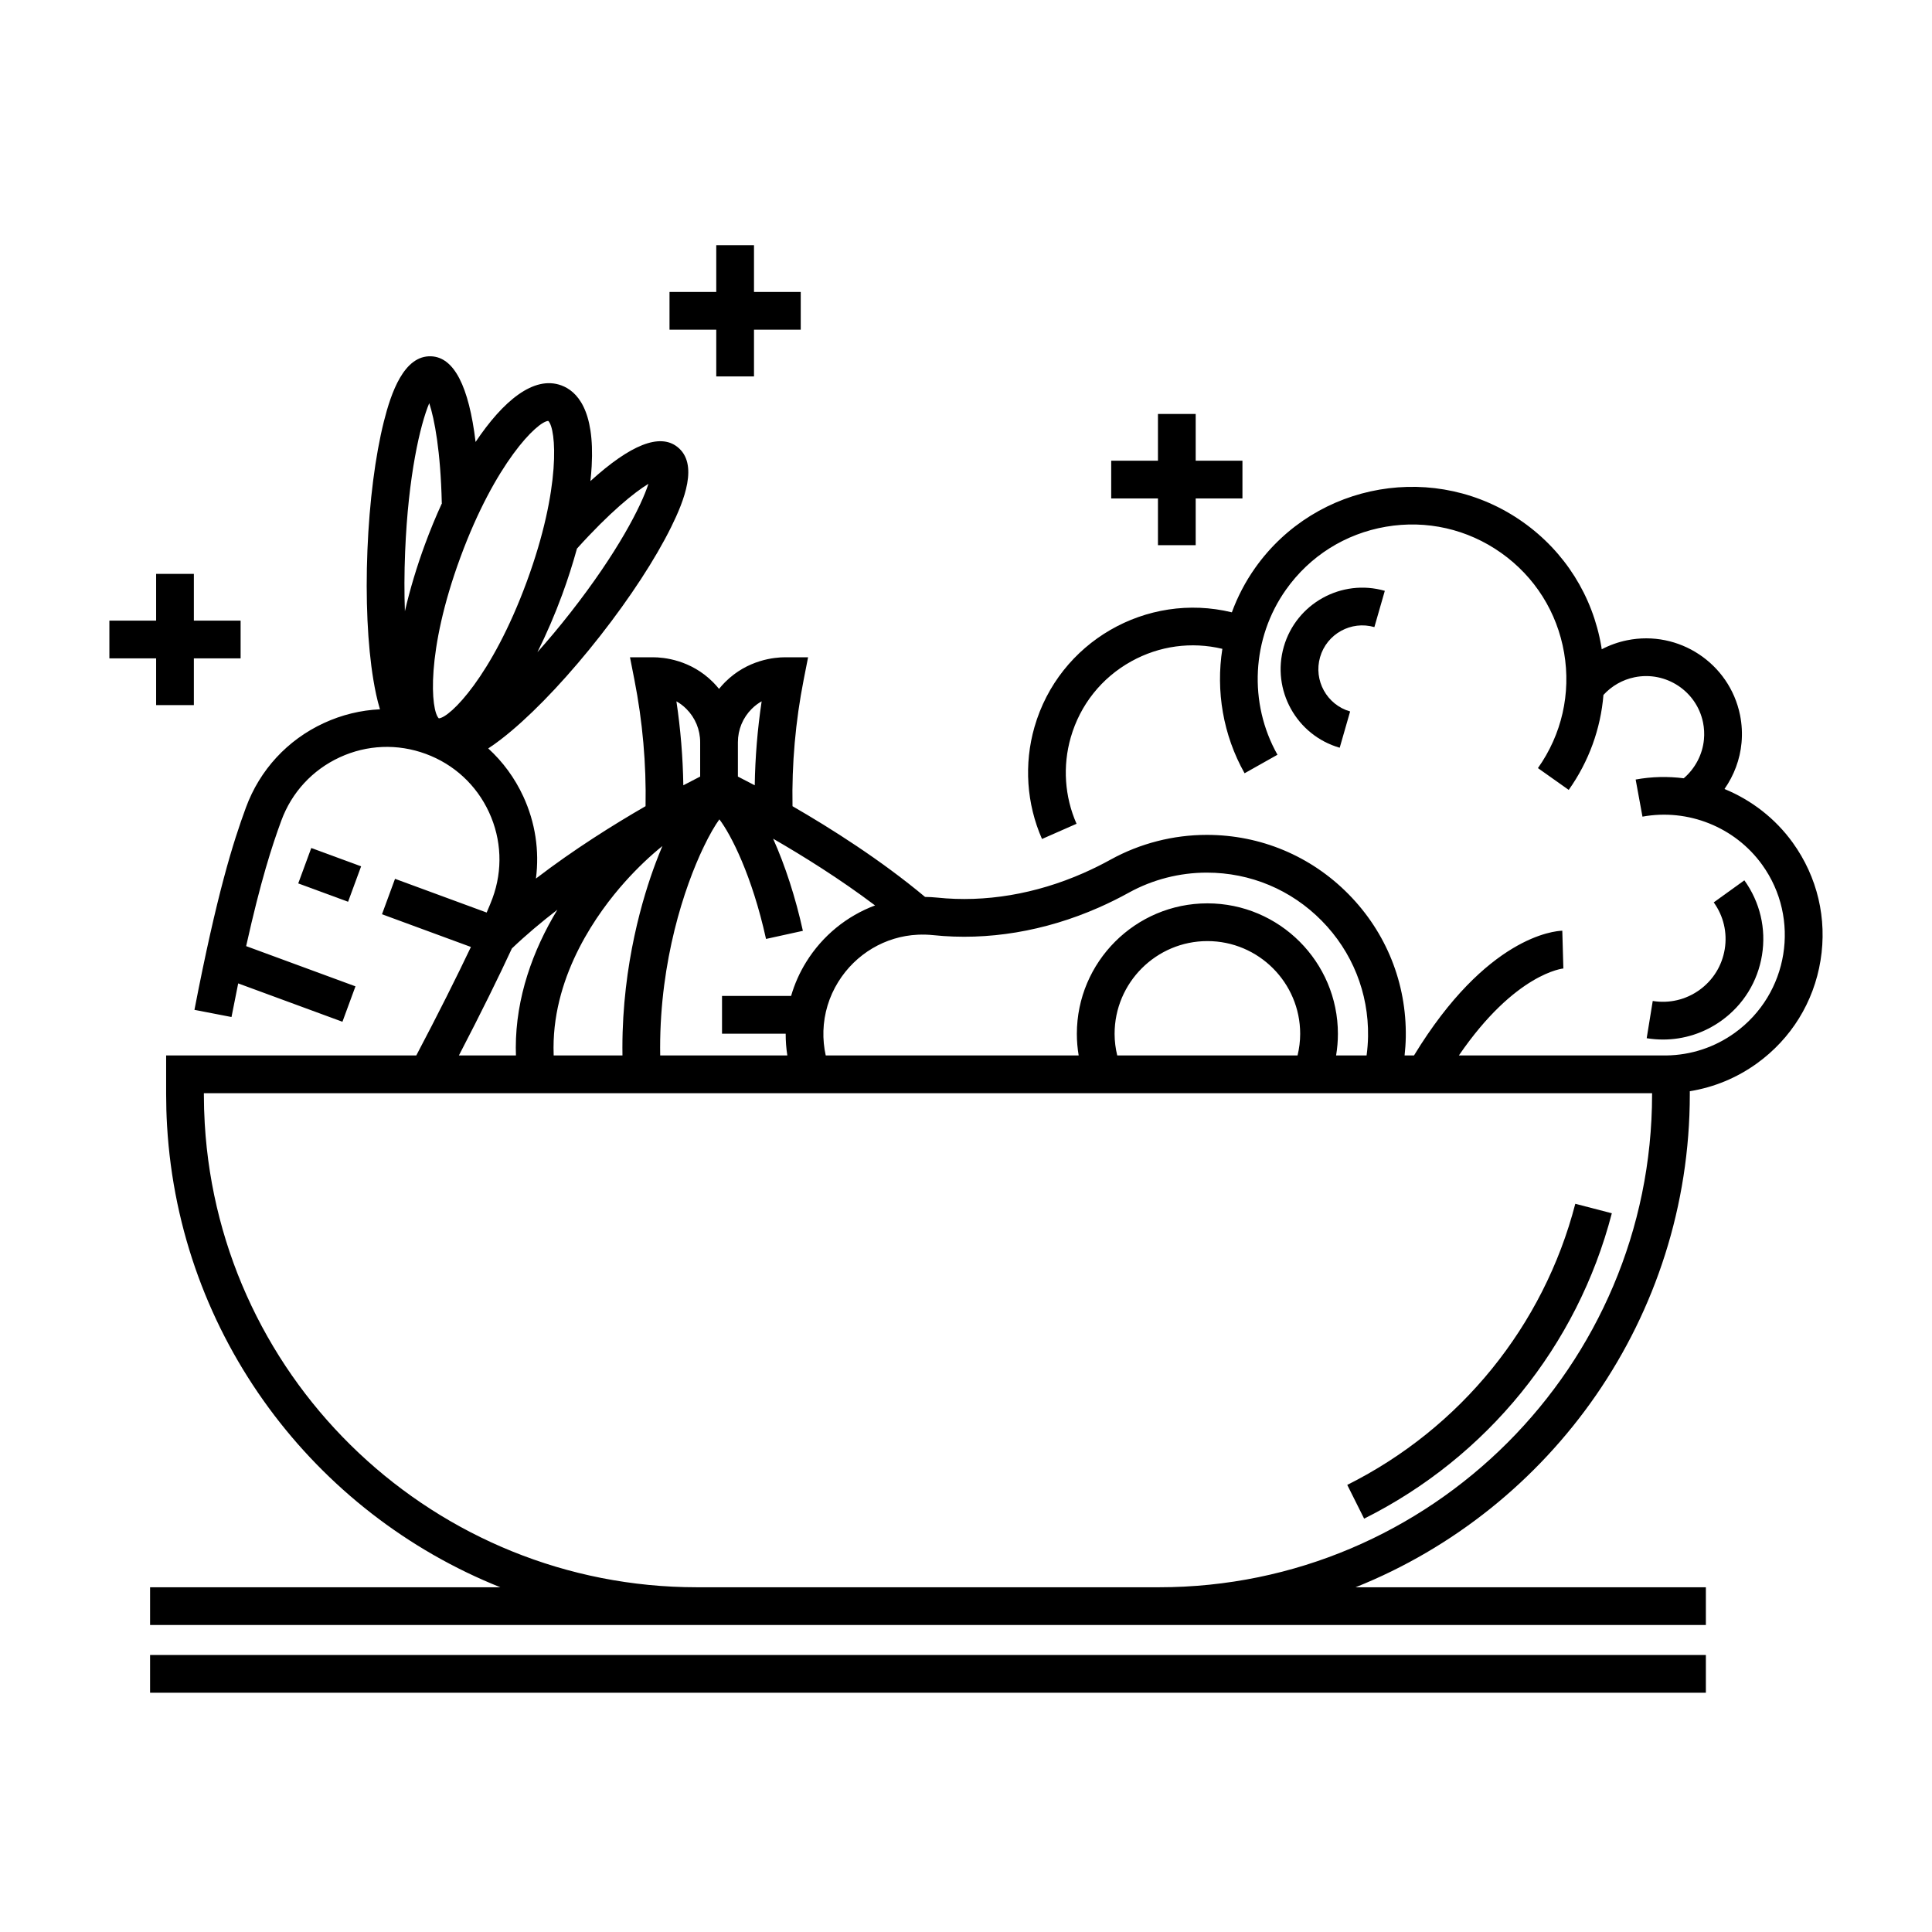
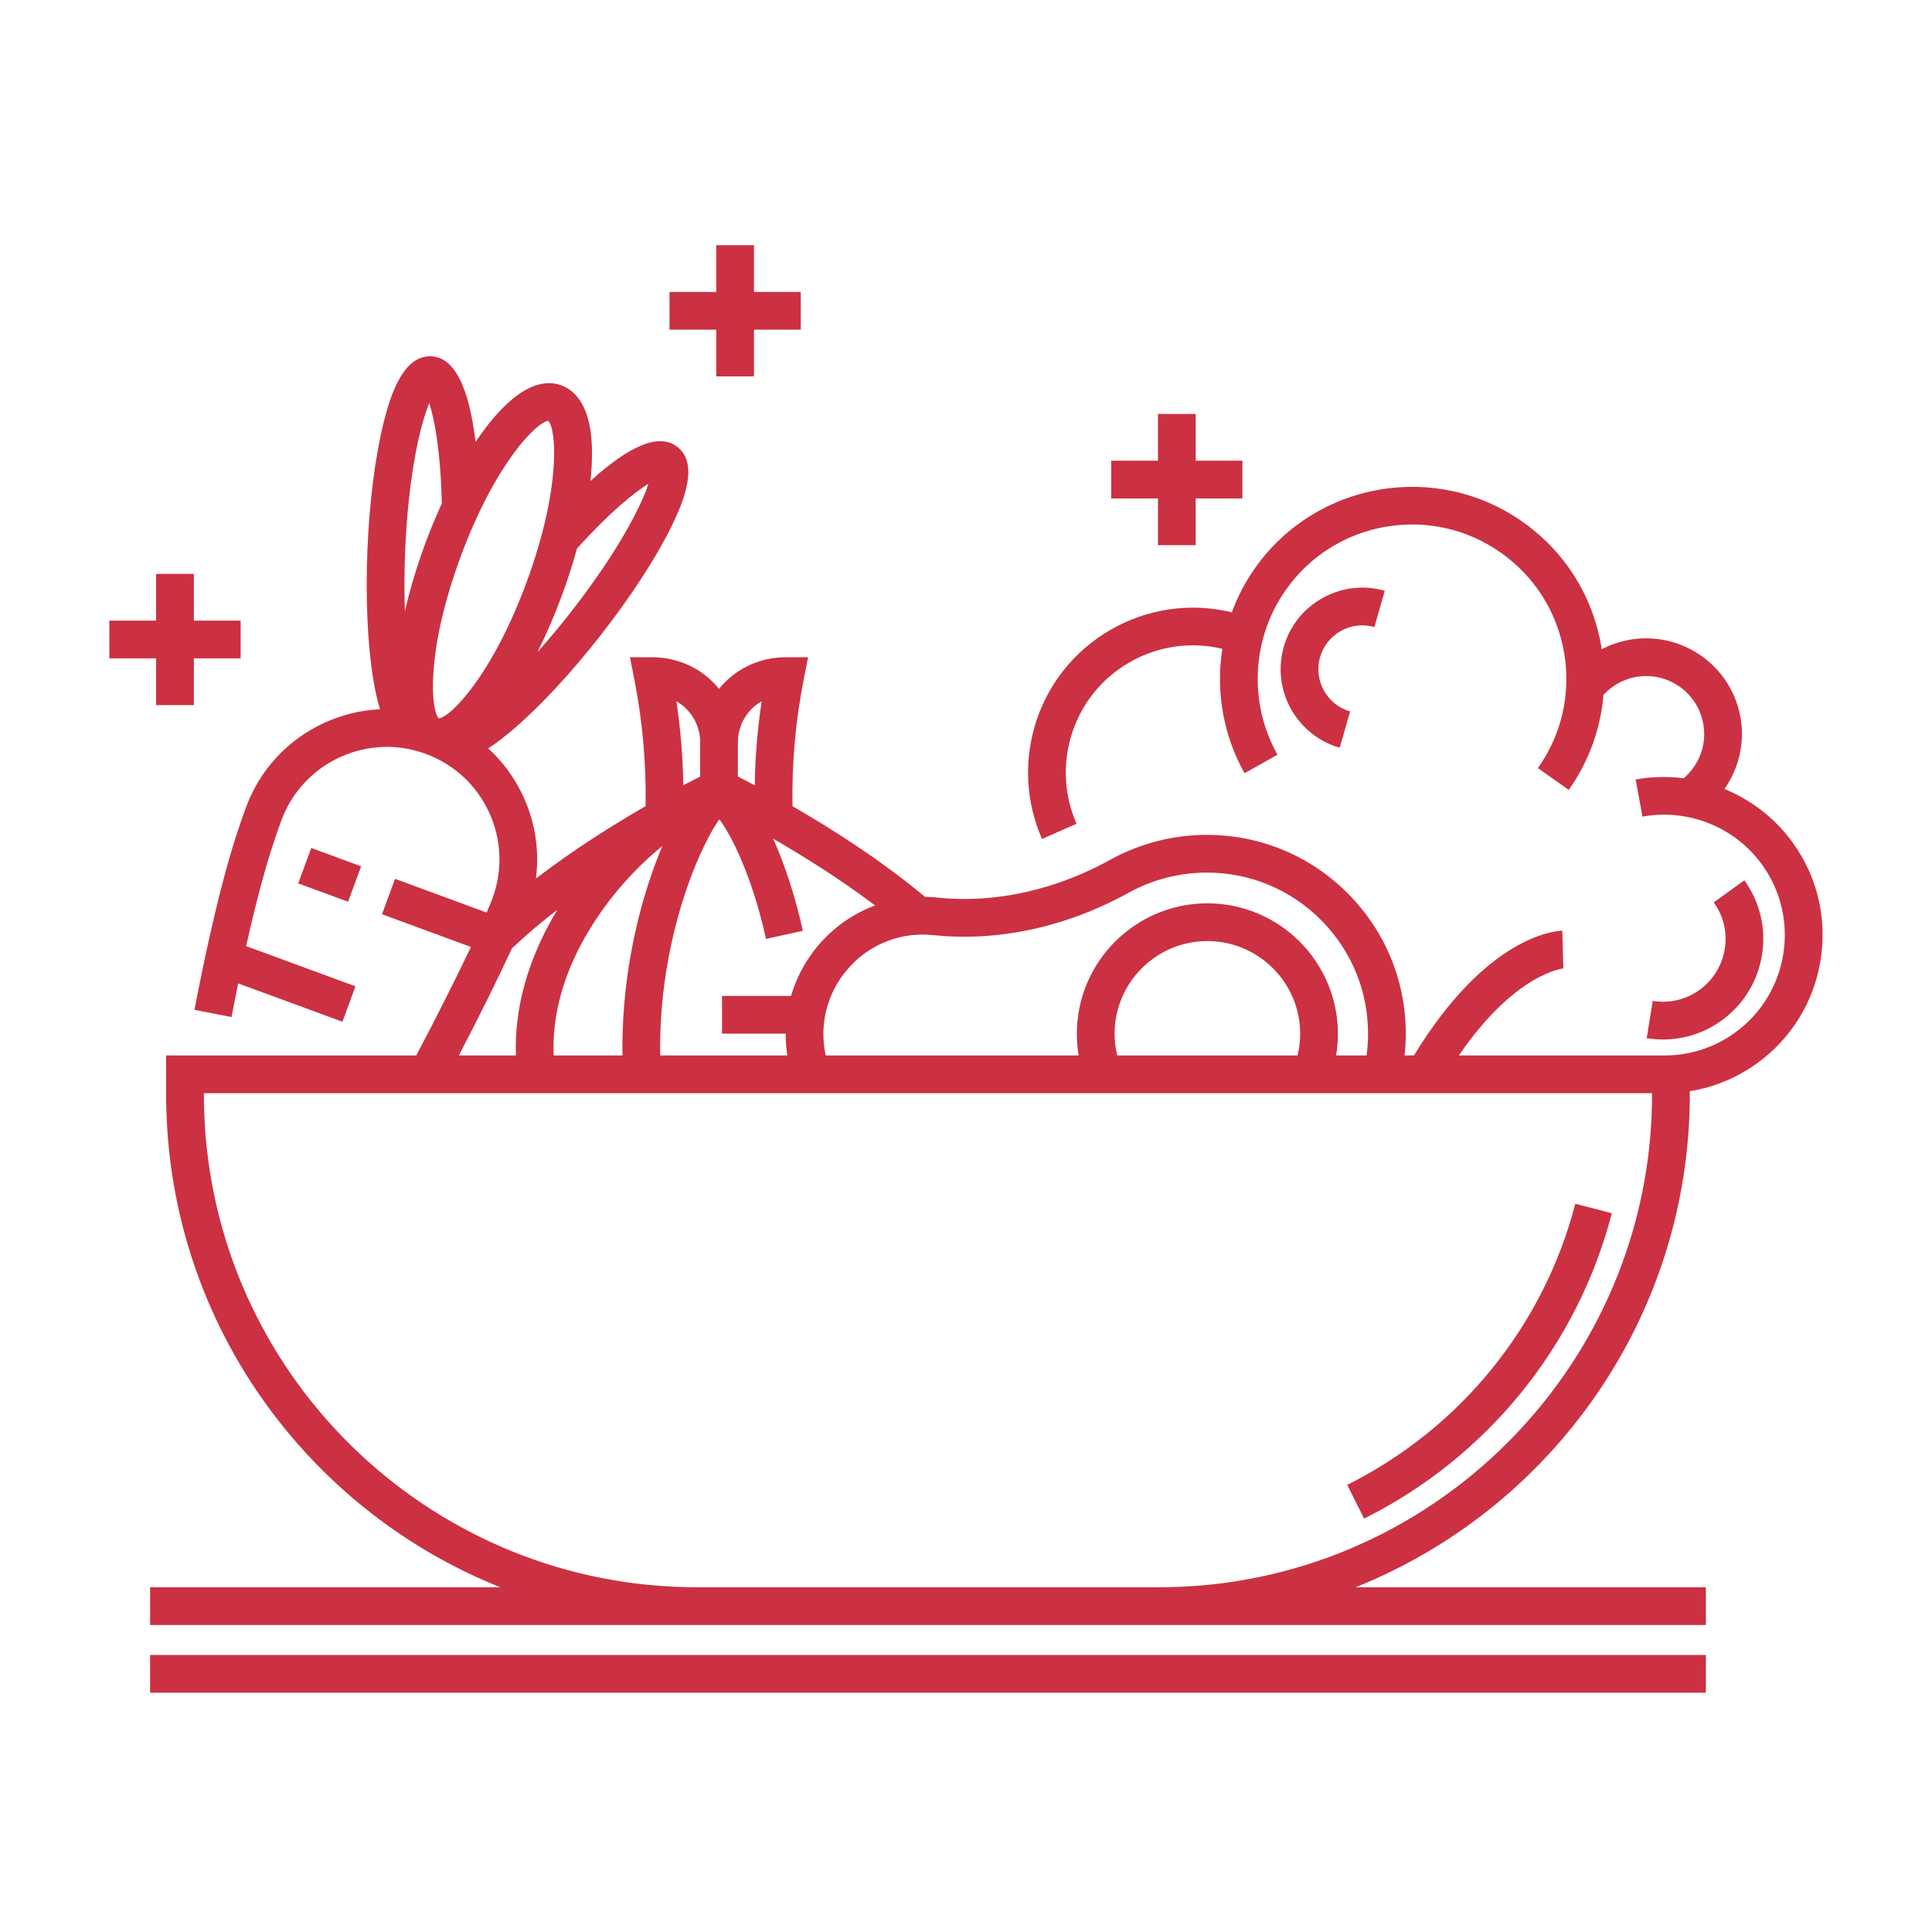
- <svg xmlns="http://www.w3.org/2000/svg" enable-background="new 0 0 512 512" height="512px" id="Eat_x5F_healthy" version="1.1" viewBox="0 0 512 512" width="512px" xml:space="preserve">
-   <g>
-     <g>
-       <path d="M427.15,321.527l-9.68-2.512c-8.391,32.34-30.418,59.493-60.435,74.498l4.472,8.945    C394.109,386.162,418.035,356.663,427.15,321.527z" />
-       <rect height="10" width="412.301" x="39.773" y="438.592" />
-       <path d="M61.349,269.521c0.61-3.155,1.201-6.113,1.775-8.91l27.626,10.164l3.453-9.385l-28.971-10.659    c3.848-17.277,6.834-26.508,9.324-33.269c2.747-7.471,8.241-13.425,15.471-16.765s15.326-3.664,22.801-0.912    c7.474,2.747,13.429,8.241,16.769,15.471c3.339,7.229,3.665,15.326,0.918,22.797c-0.354,0.961-0.875,2.236-1.543,3.781    l-24.287-8.936l-3.453,9.385l23.566,8.671c-3.68,7.752-8.733,17.861-14.478,28.753H44.028v10.276c0,2.789,0.083,5.611,0.247,8.387    c3.286,55.857,39.079,102.594,88.316,122.271H39.773v10h144.914H307.16h144.914v-10h-92.832    c51.851-20.741,88.576-71.488,88.576-130.658v-0.803c6.387-1.023,12.441-3.518,17.771-7.359    c9.082-6.547,15.072-16.236,16.869-27.285c1.799-11.052-0.816-22.14-7.361-31.219c-4.643-6.444-10.971-11.298-18.09-14.226    c2.516-3.598,4.116-7.826,4.517-12.239c0.226-2.44,0.093-4.913-0.397-7.36c-2.788-13.709-16.211-22.601-29.925-19.816    c-2.371,0.482-4.632,1.291-6.729,2.389c-0.038-0.242-0.064-0.484-0.105-0.727c-2.291-13.404-9.663-25.115-20.761-32.974    c-22.909-16.224-54.745-10.785-70.97,12.124c-2.607,3.682-4.666,7.651-6.183,11.786c-22.618-5.498-45.822,7.82-52.305,30.39    c-2.821,9.81-2.113,20.349,1.993,29.675l9.152-4.029c-3.166-7.189-3.711-15.316-1.535-22.883    c2.485-8.651,8.19-15.817,16.064-20.177c7.416-4.104,15.919-5.256,24.115-3.302c-1.756,11.153,0.173,22.821,5.89,32.974    l8.714-4.906c-7.729-13.727-6.844-30.898,2.256-43.748c6.314-8.917,15.725-14.842,26.496-16.682    c10.77-1.84,21.614,0.624,30.532,6.94c8.917,6.315,14.843,15.725,16.683,26.496c1.84,10.771-0.625,21.615-6.94,30.532l8.161,5.779    c5.342-7.542,8.463-16.192,9.199-25.167c2.184-2.388,5.053-4.037,8.264-4.69c8.313-1.685,16.444,3.701,18.131,11.996    c0.298,1.484,0.379,2.984,0.242,4.467c-0.361,3.987-2.332,7.725-5.359,10.313c-4.188-0.528-8.48-0.451-12.742,0.332l1.806,9.836    c12.091-2.222,24.538,2.781,31.714,12.743c10.285,14.269,7.037,34.252-7.242,44.546c-5.333,3.843-11.617,5.914-18.178,5.997    h-54.949c15.001-21.899,27.654-23.056,27.793-23.065l-0.102,0.004l-0.283-9.996c-2.039,0.058-20.069,1.501-39.301,33.057h-2.493    c0.177-1.618,0.292-3.249,0.318-4.89c0.22-14.246-5.161-27.68-15.151-37.826c-9.993-10.149-23.338-15.738-37.578-15.738    c-8.902,0-17.713,2.263-25.484,6.548c-2.287,1.267-4.703,2.464-7.177,3.556c-12.704,5.6-26.124,7.855-38.81,6.517    c-1.05-0.11-2.121-0.162-3.2-0.179c-11.666-9.75-24.873-18.125-35.125-24.041c-0.207-11.178,0.781-22.445,2.956-33.505    l1.173-5.965h-6.079c-2.805,0-9.972,0.643-15.925,6.596c-0.568,0.569-1.097,1.166-1.596,1.782    c-0.499-0.616-1.028-1.213-1.596-1.782c-5.954-5.954-13.12-6.596-15.925-6.596h-6.079l1.172,5.964    c2.175,11.061,3.162,22.327,2.956,33.5c-8.509,4.908-19.052,11.506-29.053,19.179c0.958-7.362-0.161-14.86-3.351-21.765    c-2.262-4.896-5.424-9.192-9.291-12.72c2.214-1.435,4.339-3.118,6.206-4.693c7.187-6.067,15.523-14.998,23.473-25.147    c7.949-10.146,14.622-20.377,18.79-28.808c3.449-6.977,7.373-16.773,1.642-21.268c-4.668-3.657-12.391-0.604-23.03,9.068    c0.147-1.354,0.262-2.677,0.334-3.955c0.839-14.938-3.91-19.886-8.042-21.406c-7.307-2.688-15.471,4.152-22.723,14.995    c-1.785-14.83-5.724-22.456-11.77-22.702c-7.224-0.291-10.635,9.711-12.53,17.26c-2.291,9.122-3.84,21.237-4.363,34.115    c-0.524,12.882,0.035,25.087,1.576,34.365c0.411,2.476,0.955,5.217,1.747,7.807c-5.075,0.235-10.108,1.45-14.86,3.645    c-9.656,4.46-16.994,12.413-20.662,22.389c-3.408,9.253-7.694,22.86-13.642,53.614L61.349,269.521z M135.655,251.35    c3.734-3.563,7.827-7.003,12.058-10.26c-6.521,10.758-11.022,23.285-11.022,36.57c0,0.684,0.025,1.365,0.039,2.048h-15.118    C127.463,268.466,132.326,258.557,135.655,251.35z M209.648,263.936h-18.305v10h16.871c-0.004,1.946,0.137,3.874,0.438,5.772    h-33.693c-0.007-0.683-0.018-1.364-0.018-2.048c0-23.114,6.359-42.402,11.505-53.146v1.44h0.01l-0.001-1.458    c1.585-3.308,3.057-5.815,4.189-7.359c3.063,4.017,8.67,14.923,12.36,31.692l9.767-2.148c-1.939-8.815-4.701-17.331-7.886-24.416    c7.942,4.581,17.732,10.682,27.013,17.683c-7.458,2.783-13.921,8.007-18.253,15.003    C211.899,257.759,210.564,260.787,209.648,263.936z M146.73,279.708c-0.016-0.683-0.039-1.363-0.039-2.048    c0-19.793,11.818-35.992,18.863-43.886c3.433-3.847,6.832-7.016,9.984-9.567c-0.634,1.505-1.23,3.01-1.782,4.476    c-3.292,8.744-8.814,26.734-8.814,48.977c0,0.684,0.011,1.365,0.018,2.048H146.73z M437.818,289.984    c0,72.046-58.613,130.658-130.658,130.658H184.687c-69.085,0-126.376-53.966-130.429-122.859    c-0.152-2.581-0.229-5.205-0.229-7.799v-0.276h383.79V289.984z M295.379,273.983c0-13.557,11.033-24.585,24.596-24.585    c13.557,0,24.586,11.029,24.586,24.585c0,1.947-0.251,3.858-0.697,5.725h-47.785C295.63,277.846,295.379,275.935,295.379,273.983z     M291.193,240.508c2.75-1.214,5.438-2.546,7.978-3.954c6.289-3.467,13.429-5.3,20.647-5.3c11.539,0,22.354,4.53,30.453,12.754    c8.096,8.222,12.456,19.109,12.277,30.652c-0.027,1.698-0.165,3.385-0.389,5.048h-8.08c0.313-1.882,0.48-3.792,0.48-5.725    c0-19.07-15.516-34.585-34.586-34.585c-19.076,0-34.596,15.515-34.596,34.585c0,1.935,0.167,3.845,0.481,5.725h-67.029    c-0.471-2.116-0.681-4.292-0.615-6.502c0.136-4.581,1.492-9.067,3.926-12.983c4.599-7.428,12.474-12.106,21.065-12.514    c1.389-0.066,2.765-0.028,4.091,0.112C261.719,249.338,276.895,246.811,291.193,240.508z M199.218,187.853    c0.844-0.844,1.739-1.495,2.627-1.997c-1.104,7.384-1.713,14.829-1.832,22.257c-1.779-0.942-3.283-1.717-4.462-2.314v-9.092    C195.551,193.362,196.853,190.218,199.218,187.853z M179.256,185.856c0.888,0.502,1.783,1.153,2.627,1.997    c2.365,2.365,3.667,5.509,3.667,8.854v9.091c-1.179,0.596-2.688,1.374-4.462,2.313C180.97,200.684,180.361,193.24,179.256,185.856    z M171.836,128.219c-1.868,5.882-8.187,18.215-20.645,34.118c-3.06,3.906-5.997,7.396-8.768,10.494    c2.425-4.853,4.638-10.01,6.542-15.185c1.521-4.131,2.826-8.24,3.934-12.257C161.658,135.672,168.161,130.453,171.836,128.219z     M145.295,111.546c2.119,2.02,3.503,17.597-5.713,42.646c-9.218,25.051-20.369,36.016-23.291,36.18    c-2.119-2.02-3.504-17.597,5.713-42.647C131.222,122.674,142.373,111.71,145.295,111.546z M107.364,146.209    c0.819-20.184,4.002-33.671,6.391-39.361c1.39,4.2,3.015,12.729,3.324,26.47l0.055-0.001c-1.639,3.573-3.155,7.26-4.515,10.955    c-2.134,5.8-3.96,11.837-5.317,17.71C107.133,157.28,107.127,152.017,107.364,146.209z" />
-       <rect height="10" transform="matrix(-0.9385 -0.3453 0.3453 -0.9385 89.3033 479.6154)" width="14.076" x="80.33" y="226.854" />
-       <path d="M450.381,262.348c-3.604,2.595-8.002,3.63-12.387,2.919l-1.604,9.87c1.446,0.235,2.894,0.352,4.33,0.352    c5.538,0,10.923-1.727,15.505-5.025c5.771-4.156,9.578-10.312,10.721-17.332c1.141-7.02-0.52-14.064-4.675-19.835l-8.115,5.844    c2.596,3.604,3.632,8.003,2.919,12.386C456.361,255.909,453.984,259.752,450.381,262.348z" />
-       <path d="M364.225,166.188l2.764-9.611c-11.462-3.293-23.472,3.35-26.768,14.813c-3.295,11.464,3.351,23.471,14.814,26.767    l2.762-9.611c-6.164-1.772-9.736-8.229-7.965-14.393C351.604,167.989,358.061,164.416,364.225,166.188z" />
-       <polygon points="189.816,99.758 199.816,99.758 199.816,87.37 212.205,87.37 212.205,77.37 199.816,77.37 199.816,64.981     189.816,64.981 189.816,77.37 177.428,77.37 177.428,87.37 189.816,87.37   " />
-       <polygon points="306.871,144.48 316.871,144.48 316.871,132.092 329.26,132.092 329.26,122.092 316.871,122.092 316.871,109.703     306.871,109.703 306.871,122.092 294.482,122.092 294.482,132.092 306.871,132.092   " />
-       <polygon points="41.376,186.861 51.376,186.861 51.376,174.473 63.765,174.473 63.765,164.473 51.376,164.473 51.376,152.084     41.376,152.084 41.376,164.473 28.987,164.473 28.987,174.473 41.376,174.473   " />
-     </g>
-   </g>
+ <svg xmlns="http://www.w3.org/2000/svg" width="64" height="64" viewBox="0 0 64 64" fill="none">
+   <path d="M53.394 40.19L52.184 39.876C51.135 43.919 48.381 47.313 44.629 49.188L45.188 50.306C49.264 48.269 52.254 44.582 53.394 40.19Z" fill="#CB3142" />
+   <path d="M56.509 54.823H4.972V56.073H56.509V54.823Z" fill="#CB3142" />
+   <path d="M7.669 33.69C7.745 33.295 7.819 32.925 7.89 32.576L11.344 33.846L11.775 32.673L8.154 31.341C8.635 29.181 9.008 28.027 9.319 27.182C9.663 26.248 10.35 25.504 11.253 25.087C12.157 24.669 13.169 24.628 14.103 24.973C15.038 25.316 15.782 26.003 16.2 26.906C16.617 27.81 16.658 28.822 16.314 29.756C16.27 29.876 16.205 30.035 16.121 30.229L13.086 29.112L12.654 30.285L15.6 31.369C15.14 32.338 14.508 33.601 13.79 34.963H5.503V36.247C5.503 36.596 5.514 36.949 5.534 37.296C5.945 44.278 10.419 50.12 16.574 52.58H4.972V53.83H23.086H38.395H56.509V52.58H44.905C51.387 49.987 55.977 43.644 55.977 36.247V36.147C56.776 36.019 57.532 35.707 58.199 35.227C59.334 34.409 60.083 33.197 60.307 31.816C60.532 30.435 60.205 29.049 59.387 27.914C58.807 27.108 58.016 26.502 57.126 26.136C57.44 25.686 57.64 25.157 57.69 24.606C57.719 24.301 57.702 23.992 57.641 23.686C57.292 21.972 55.614 20.861 53.9 21.209C53.604 21.269 53.321 21.37 53.059 21.508C53.054 21.477 53.051 21.447 53.046 21.417C52.76 19.741 51.838 18.277 50.451 17.295C47.587 15.267 43.608 15.947 41.58 18.81C41.254 19.271 40.996 19.767 40.807 20.284C37.979 19.596 35.079 21.261 34.269 24.082C33.916 25.309 34.004 26.626 34.518 27.792L35.662 27.288C35.266 26.39 35.198 25.374 35.47 24.428C35.78 23.346 36.494 22.451 37.478 21.906C38.405 21.393 39.468 21.249 40.492 21.493C40.273 22.887 40.514 24.346 41.228 25.615L42.318 25.001C41.352 23.285 41.462 21.139 42.6 19.533C43.389 18.418 44.565 17.678 45.912 17.448C47.258 17.218 48.613 17.526 49.728 18.315C50.843 19.105 51.584 20.281 51.814 21.627C52.044 22.974 51.735 24.329 50.946 25.444L51.966 26.166C52.634 25.223 53.024 24.142 53.116 23.02C53.389 22.722 53.748 22.515 54.149 22.434C55.188 22.223 56.205 22.896 56.415 23.933C56.453 24.119 56.463 24.306 56.446 24.492C56.401 24.99 56.154 25.457 55.776 25.781C55.252 25.715 54.716 25.724 54.183 25.822L54.409 27.052C55.92 26.774 57.476 27.399 58.373 28.645C59.659 30.428 59.253 32.926 57.468 34.213C56.801 34.693 56.016 34.952 55.196 34.963H48.327C50.202 32.225 51.784 32.081 51.801 32.08L51.788 32.08L51.753 30.831C51.498 30.838 49.244 31.018 46.84 34.963H46.529C46.551 34.76 46.565 34.556 46.568 34.351C46.596 32.571 45.923 30.891 44.675 29.623C43.425 28.355 41.757 27.656 39.977 27.656C38.865 27.656 37.763 27.939 36.792 28.474C36.506 28.633 36.204 28.782 35.895 28.919C34.307 29.619 32.629 29.901 31.043 29.733C30.912 29.72 30.778 29.713 30.643 29.711C29.185 28.492 27.534 27.445 26.253 26.706C26.227 25.309 26.35 23.9 26.622 22.518L26.769 21.772H26.009C25.658 21.772 24.763 21.853 24.018 22.597C23.947 22.668 23.881 22.742 23.819 22.82C23.757 22.742 23.69 22.668 23.619 22.597C22.875 21.852 21.979 21.772 21.629 21.772H20.869L21.015 22.518C21.287 23.9 21.411 25.309 21.385 26.705C20.321 27.319 19.003 28.143 17.753 29.103C17.873 28.182 17.733 27.245 17.334 26.382C17.052 25.77 16.656 25.233 16.173 24.792C16.45 24.613 16.715 24.402 16.949 24.205C17.847 23.447 18.889 22.331 19.883 21.062C20.877 19.794 21.711 18.515 22.232 17.461C22.663 16.589 23.153 15.364 22.437 14.803C21.853 14.345 20.888 14.727 19.558 15.936C19.577 15.767 19.591 15.601 19.6 15.442C19.705 13.574 19.111 12.956 18.595 12.766C17.681 12.43 16.661 13.285 15.754 14.64C15.531 12.787 15.039 11.833 14.283 11.803C13.38 11.766 12.954 13.016 12.717 13.96C12.43 15.1 12.237 16.615 12.171 18.224C12.106 19.835 12.176 21.36 12.368 22.52C12.42 22.829 12.488 23.172 12.587 23.496C11.952 23.525 11.323 23.677 10.729 23.951C9.522 24.509 8.605 25.503 8.147 26.75C7.721 27.907 7.185 29.608 6.441 33.452L7.669 33.69ZM16.957 31.418C17.424 30.973 17.935 30.543 18.464 30.136C17.649 31.48 17.086 33.046 17.086 34.707C17.086 34.792 17.089 34.877 17.091 34.963H15.201C15.933 33.558 16.541 32.319 16.957 31.418ZM26.206 32.991H23.918V34.241H26.027C26.026 34.485 26.044 34.726 26.081 34.963H21.87C21.869 34.877 21.868 34.792 21.868 34.707C21.868 31.818 22.662 29.407 23.306 28.064V28.244H23.307L23.307 28.061C23.505 27.648 23.689 27.334 23.83 27.142C24.213 27.644 24.914 29.007 25.375 31.103L26.596 30.834C26.354 29.733 26.009 28.668 25.611 27.782C26.603 28.355 27.827 29.118 28.987 29.993C28.055 30.341 27.247 30.994 26.706 31.868C26.487 32.219 26.32 32.598 26.206 32.991ZM18.341 34.963C18.339 34.877 18.336 34.792 18.336 34.707C18.336 32.233 19.814 30.208 20.694 29.221C21.123 28.74 21.548 28.344 21.942 28.025C21.863 28.213 21.788 28.401 21.719 28.585C21.308 29.678 20.618 31.927 20.618 34.707C20.618 34.792 20.619 34.877 20.62 34.963H18.341ZM54.727 36.247C54.727 45.253 47.401 52.58 38.395 52.58H23.086C14.45 52.58 7.289 45.834 6.782 37.222C6.763 36.9 6.754 36.572 6.754 36.247V36.213H54.727V36.247H54.727ZM36.922 34.247C36.922 32.553 38.301 31.174 39.997 31.174C41.691 31.174 43.07 32.553 43.07 34.247C43.07 34.491 43.039 34.73 42.983 34.963H37.01C36.954 34.73 36.922 34.491 36.922 34.247ZM36.399 30.063C36.743 29.911 37.079 29.745 37.396 29.569C38.182 29.135 39.075 28.906 39.977 28.906C41.42 28.906 42.771 29.472 43.784 30.5C44.796 31.528 45.341 32.889 45.318 34.332C45.315 34.544 45.298 34.755 45.27 34.963H44.26C44.299 34.728 44.32 34.489 44.32 34.247C44.32 31.863 42.38 29.924 39.997 29.924C37.612 29.924 35.672 31.863 35.672 34.247C35.672 34.489 35.693 34.728 35.732 34.963H27.354C27.295 34.698 27.268 34.426 27.277 34.15C27.294 33.578 27.463 33.017 27.767 32.527C28.342 31.599 29.327 31.014 30.401 30.963C30.574 30.955 30.746 30.959 30.912 30.977C32.715 31.167 34.612 30.851 36.399 30.063ZM24.902 23.481C25.008 23.375 25.12 23.294 25.231 23.231C25.093 24.154 25.016 25.085 25.002 26.014C24.779 25.896 24.591 25.799 24.444 25.724V24.588C24.444 24.17 24.607 23.777 24.902 23.481ZM22.407 23.231C22.518 23.294 22.63 23.375 22.735 23.481C23.031 23.777 23.194 24.17 23.194 24.588V25.724C23.046 25.799 22.858 25.896 22.636 26.013C22.621 25.085 22.545 24.154 22.407 23.231ZM21.479 16.027C21.246 16.762 20.456 18.304 18.899 20.291C18.516 20.78 18.149 21.216 17.803 21.603C18.106 20.997 18.383 20.352 18.621 19.705C18.811 19.189 18.974 18.675 19.112 18.173C20.207 16.958 21.02 16.306 21.479 16.027ZM18.162 13.943C18.427 14.195 18.6 16.142 17.448 19.273C16.295 22.405 14.902 23.775 14.536 23.796C14.271 23.543 14.098 21.596 15.25 18.465C16.403 15.334 17.797 13.963 18.162 13.943ZM13.42 18.276C13.523 15.752 13.921 14.067 14.219 13.355C14.393 13.88 14.596 14.947 14.635 16.664L14.642 16.664C14.437 17.111 14.247 17.572 14.077 18.033C13.811 18.758 13.582 19.513 13.413 20.247C13.392 19.659 13.391 19.002 13.42 18.276Z" fill="#CB3142" />
+   <path d="M9.879 29.264L11.531 29.871L11.962 28.698L10.311 28.09L9.879 29.264Z" fill="#CB3142" />
+   <path d="M56.298 32.792C55.847 33.117 55.297 33.246 54.749 33.157L54.549 34.391C54.73 34.42 54.91 34.435 55.09 34.435C55.782 34.435 56.455 34.219 57.028 33.807C57.749 33.288 58.225 32.518 58.368 31.64C58.511 30.763 58.303 29.883 57.784 29.161L56.77 29.892C57.094 30.342 57.224 30.892 57.134 31.44C57.045 31.988 56.748 32.468 56.298 32.792Z" fill="#CB3142" />
+   <path d="M45.528 20.773L45.873 19.571C44.441 19.16 42.94 19.99 42.528 21.423C42.116 22.856 42.946 24.357 44.379 24.769L44.724 23.567C43.954 23.346 43.508 22.539 43.729 21.768C43.95 20.998 44.758 20.551 45.528 20.773Z" fill="#CB3142" />
+   <path d="M23.727 12.469H24.977V10.921H26.526V9.671H24.977V8.122H23.727V9.671H22.178V10.921H23.727V12.469Z" fill="#CB3142" />
+   <path d="M38.359 18.06H39.609V16.512H41.157V15.261H39.609V13.713H38.359V15.261H36.81V16.512H38.359V18.06Z" fill="#CB3142" />
+   <path d="M5.172 23.358H6.422V21.809H7.971V20.559H6.422V19.011H5.172V20.559H3.623V21.809H5.172V23.358Z" fill="#CB3142" />
</svg>
